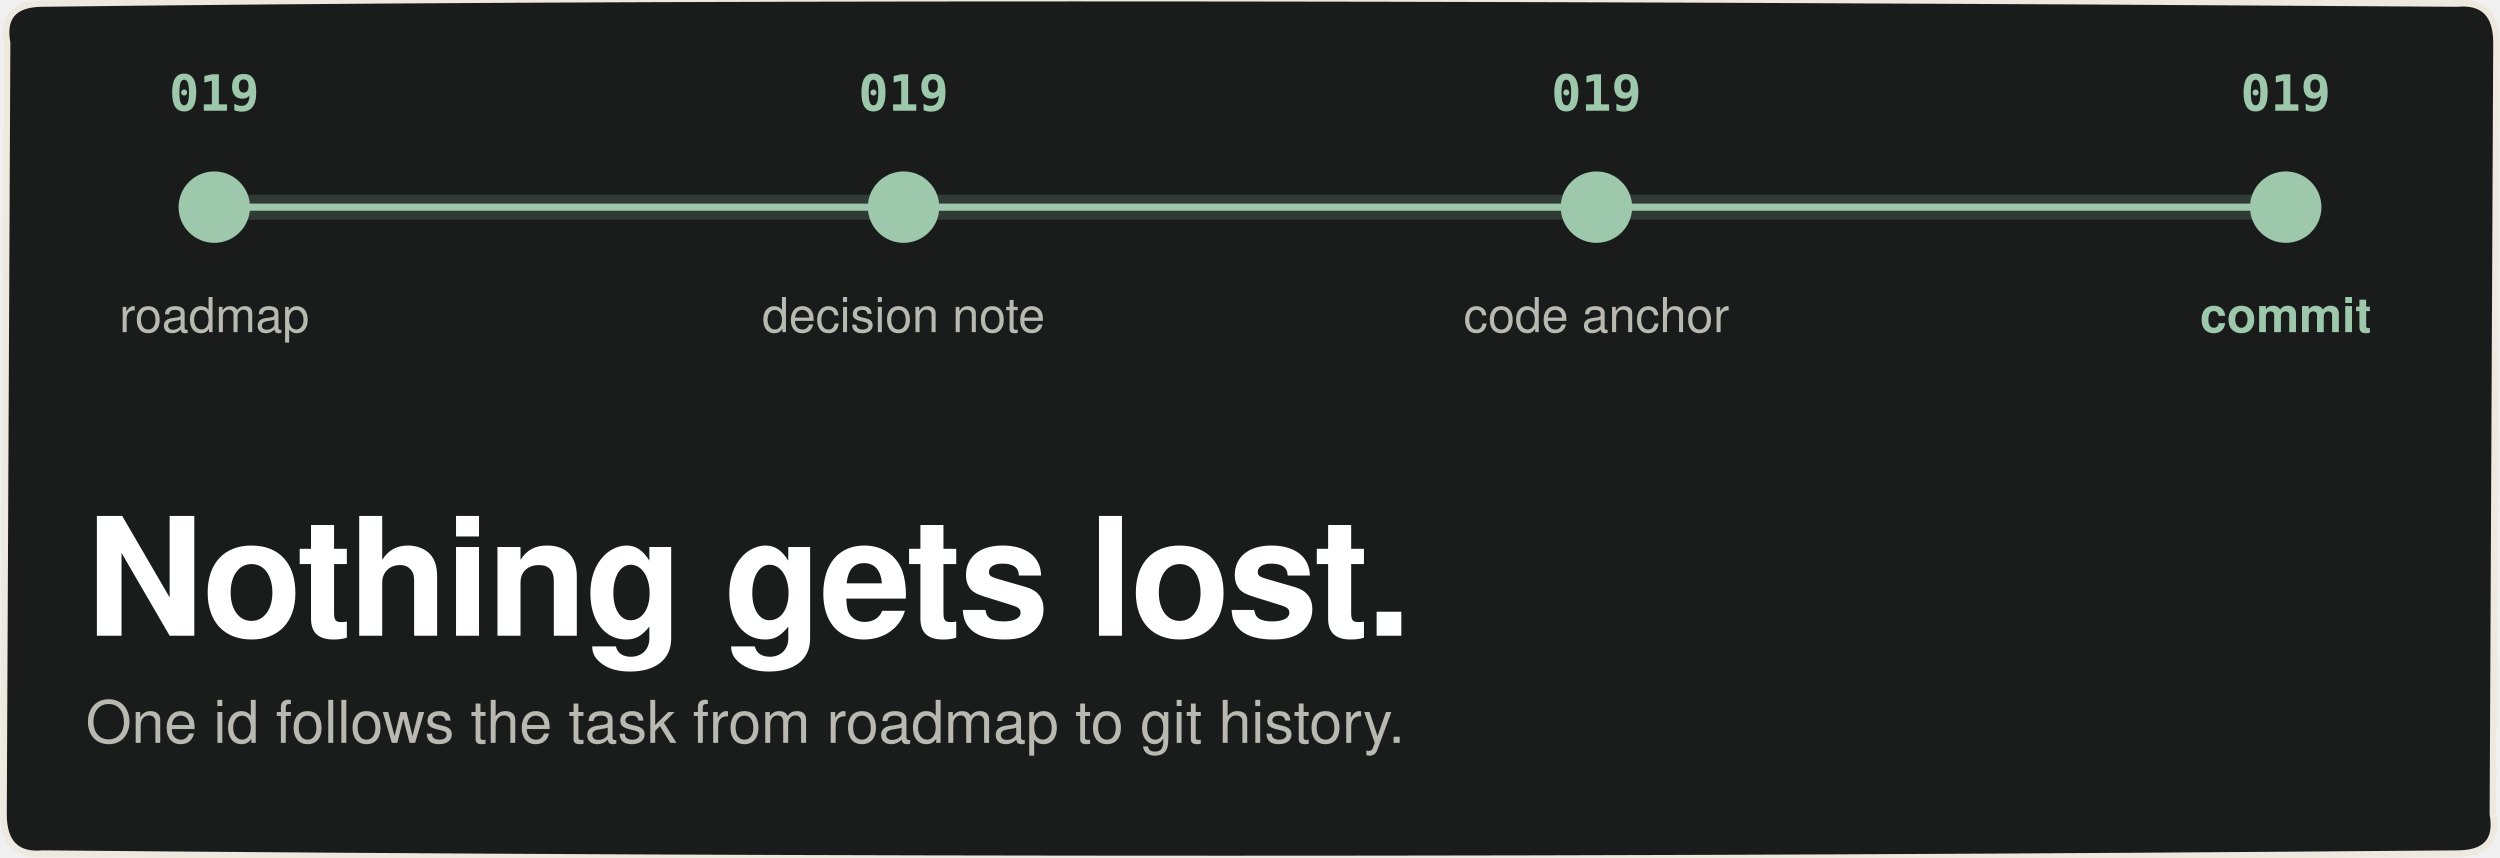
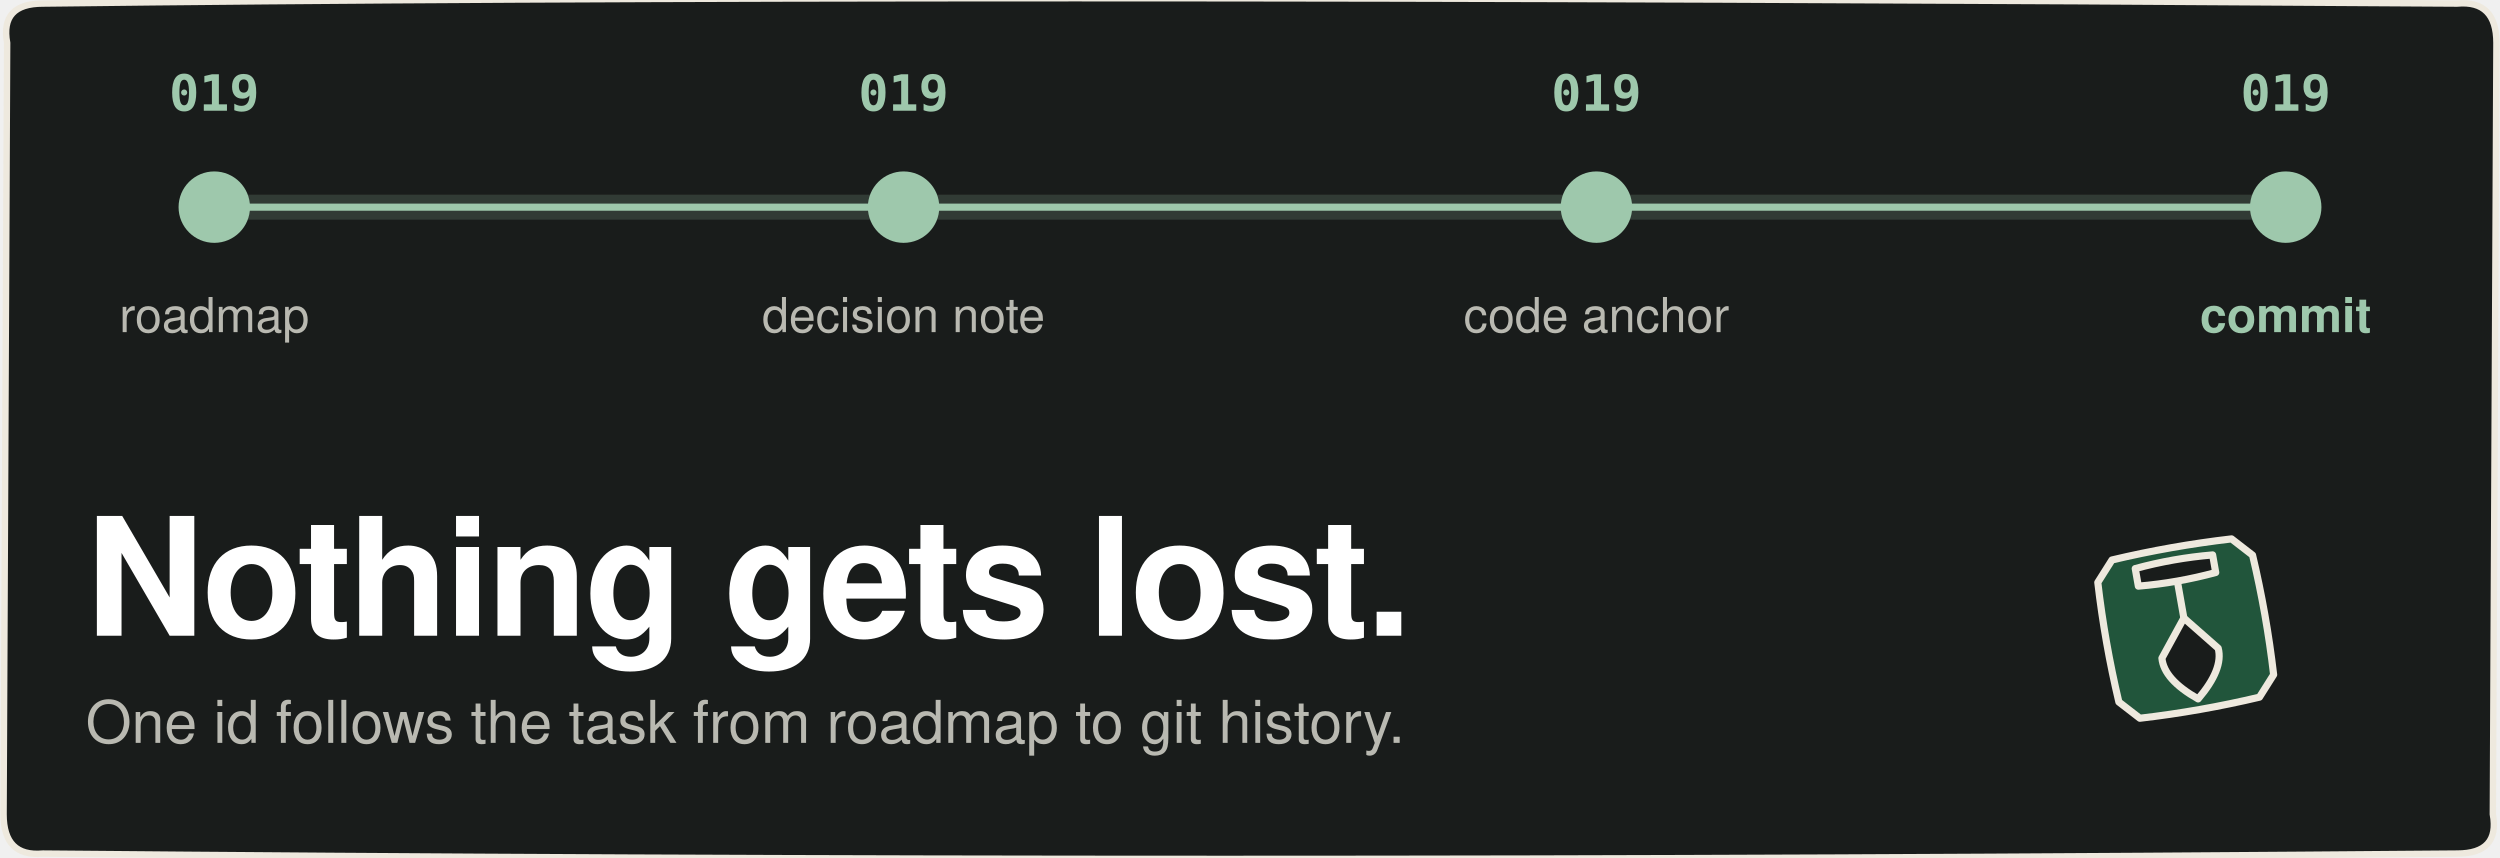
<svg xmlns="http://www.w3.org/2000/svg" viewBox="0 0 700 240" font-family="-apple-system,BlinkMacSystemFont,'Segoe UI',Helvetica,Arial,sans-serif" role="img" aria-label="One task id travels a single trail through four checkpoints">
-   <style>.bg{fill:#f2f1ec}.bg{stroke:rgba(20,20,19,.14)}.ink{fill:#161612}.mut{fill:#6d6a60}.tr{stroke:#21553b}.nd{fill:#21553b}.id{fill:#21553b}.bg{fill:#141413}.bg{stroke:#30363d}.ink{fill:#ffffff}.mut{fill:#b9b9b1}.tr{stroke:#9ec8ac}.nd{fill:#9ec8ac}.id{fill:#9ec8ac}.card,.bg{fill:#fff}.ink-frame{stroke:#252820;stroke-width:1.8;stroke-linecap:round;stroke-linejoin:round}text{font-kerning:normal;text-rendering:optimizeLegibility}.card,.bg{fill:#191c1b}.ink-frame{stroke:#eee9de}</style>
+   <style>.bg{fill:#f2f1ec}.bg{stroke:rgba(20,20,19,.14)}.ink{fill:#161612}.mut{fill:#6d6a60}.tr{stroke:#21553b}.nd{fill:#21553b}.id{fill:#21553b}.bg{fill:#141413}.bg{stroke:#30363d}.ink{fill:#ffffff}.mut{fill:#b9b9b1}.tr{stroke:#9ec8ac}.nd{fill:#9ec8ac}.id{fill:#9ec8ac}.card,.bg{fill:#fff}.ink-frame{stroke:#252820;stroke-width:1.8;stroke-linecap:round;stroke-linejoin:round}.seal{stroke:#252820}.seal-paper{fill:#fff}text{font-kerning:normal;text-rendering:optimizeLegibility}.card,.bg{fill:#191c1b}.ink-frame{stroke:#eee9de}.seal{stroke:#eee9de}.seal-paper{fill:#191c1b}</style>
  <path class="bg ink-frame" d="M12 1 Q252 -2 688 1 Q699 0 699 12 L698 228 Q700 239 688 239 Q336 242 12 239 Q1 240 1 228 L2 12 Q0 1 12 1Z" />
  <line class="tr" x1="60" x2="640" y1="58" y2="58" stroke-width="7" opacity=".18" stroke-linecap="round" />
  <line class="tr" x1="60" x2="640" y1="58" y2="58" stroke-width="2" stroke-linecap="round" />
  <text class="id" x="60" y="31" font-size="14" font-weight="700" text-anchor="middle" font-family="ui-monospace,SFMono-Regular,Menlo,Consolas,monospace">019</text>
  <circle class="nd" cx="60" cy="58" r="10" />
  <text class="mut" x="60" y="93" font-size="13.5" text-anchor="middle">roadmap</text>
  <text class="id" x="253" y="31" font-size="14" font-weight="700" text-anchor="middle" font-family="ui-monospace,SFMono-Regular,Menlo,Consolas,monospace">019</text>
  <circle class="nd" cx="253" cy="58" r="10" />
  <text class="mut" x="253" y="93" font-size="13.5" text-anchor="middle">decision note</text>
  <text class="id" x="447" y="31" font-size="14" font-weight="700" text-anchor="middle" font-family="ui-monospace,SFMono-Regular,Menlo,Consolas,monospace">019</text>
  <circle class="nd" cx="447" cy="58" r="10" />
  <text class="mut" x="447" y="93" font-size="13.5" text-anchor="middle">code anchor</text>
  <text class="id" x="640" y="31" font-size="14" font-weight="700" text-anchor="middle" font-family="ui-monospace,SFMono-Regular,Menlo,Consolas,monospace">019</text>
  <circle class="nd" cx="640" cy="58" r="10" />
  <text class="id" x="640" y="93" font-size="13.5" text-anchor="middle" font-weight="700">commit</text>
  <text class="ink" x="24" y="178" font-size="46" font-weight="800" letter-spacing="-1">Nothing gets lost.</text>
  <text class="mut" x="24" y="208" font-size="16.5">One id follows the task from roadmap to git history.</text>
+   <g transform="translate(612 176) rotate(-10) translate(-32 -32) scale(0.5)" aria-hidden="true">
+     <g class="seal" stroke-width="4" stroke-linecap="round" stroke-linejoin="round">
+       <path d="M20 30L30 19Q64 17 98 19L108 30Q110 64 108 98L98 109Q64 111 30 109L20 98Q18 64 20 30Z" fill="#21553b" />
+       <path d="M64 36V58" fill="none" />
+       <path d="M42 26Q64 24 86 26L86 36Q64 38 42 36Z" class="seal-paper" />
+       <path d="M64 58L80 78Q81 90 64 104Q47 90 48 78Z" class="seal-paper" />
+     </g>
+   </g>
</svg>
